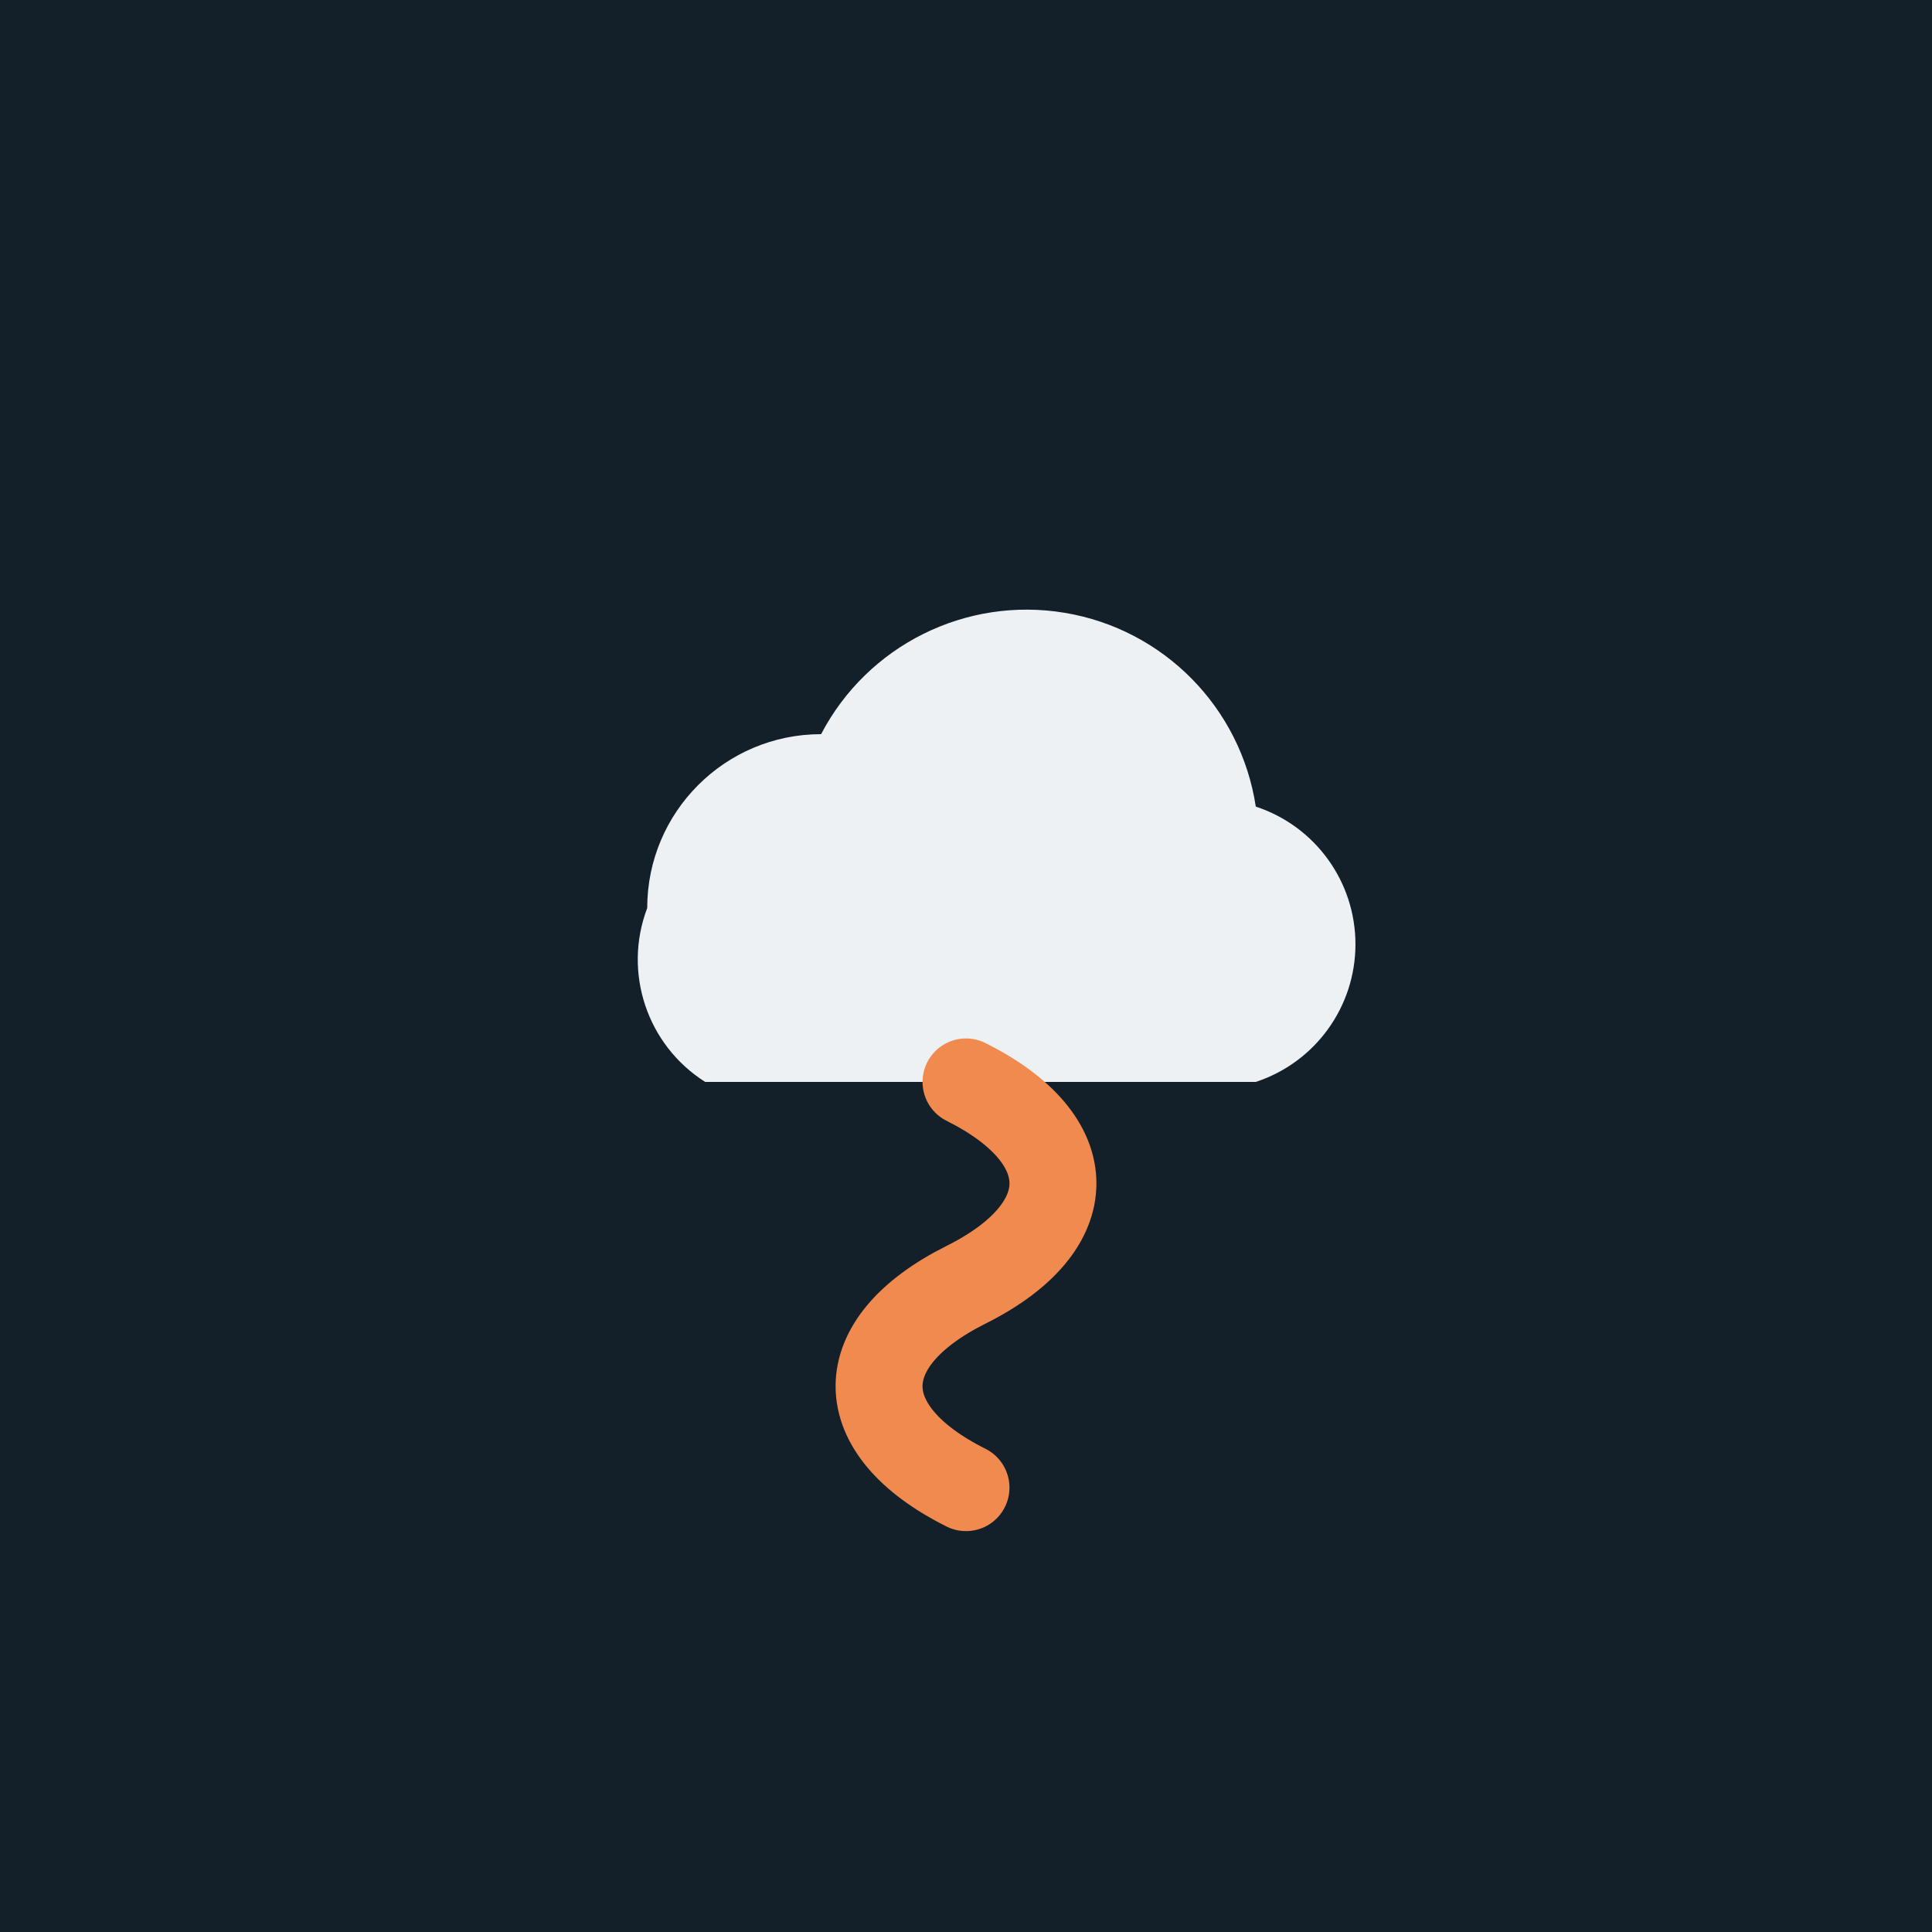
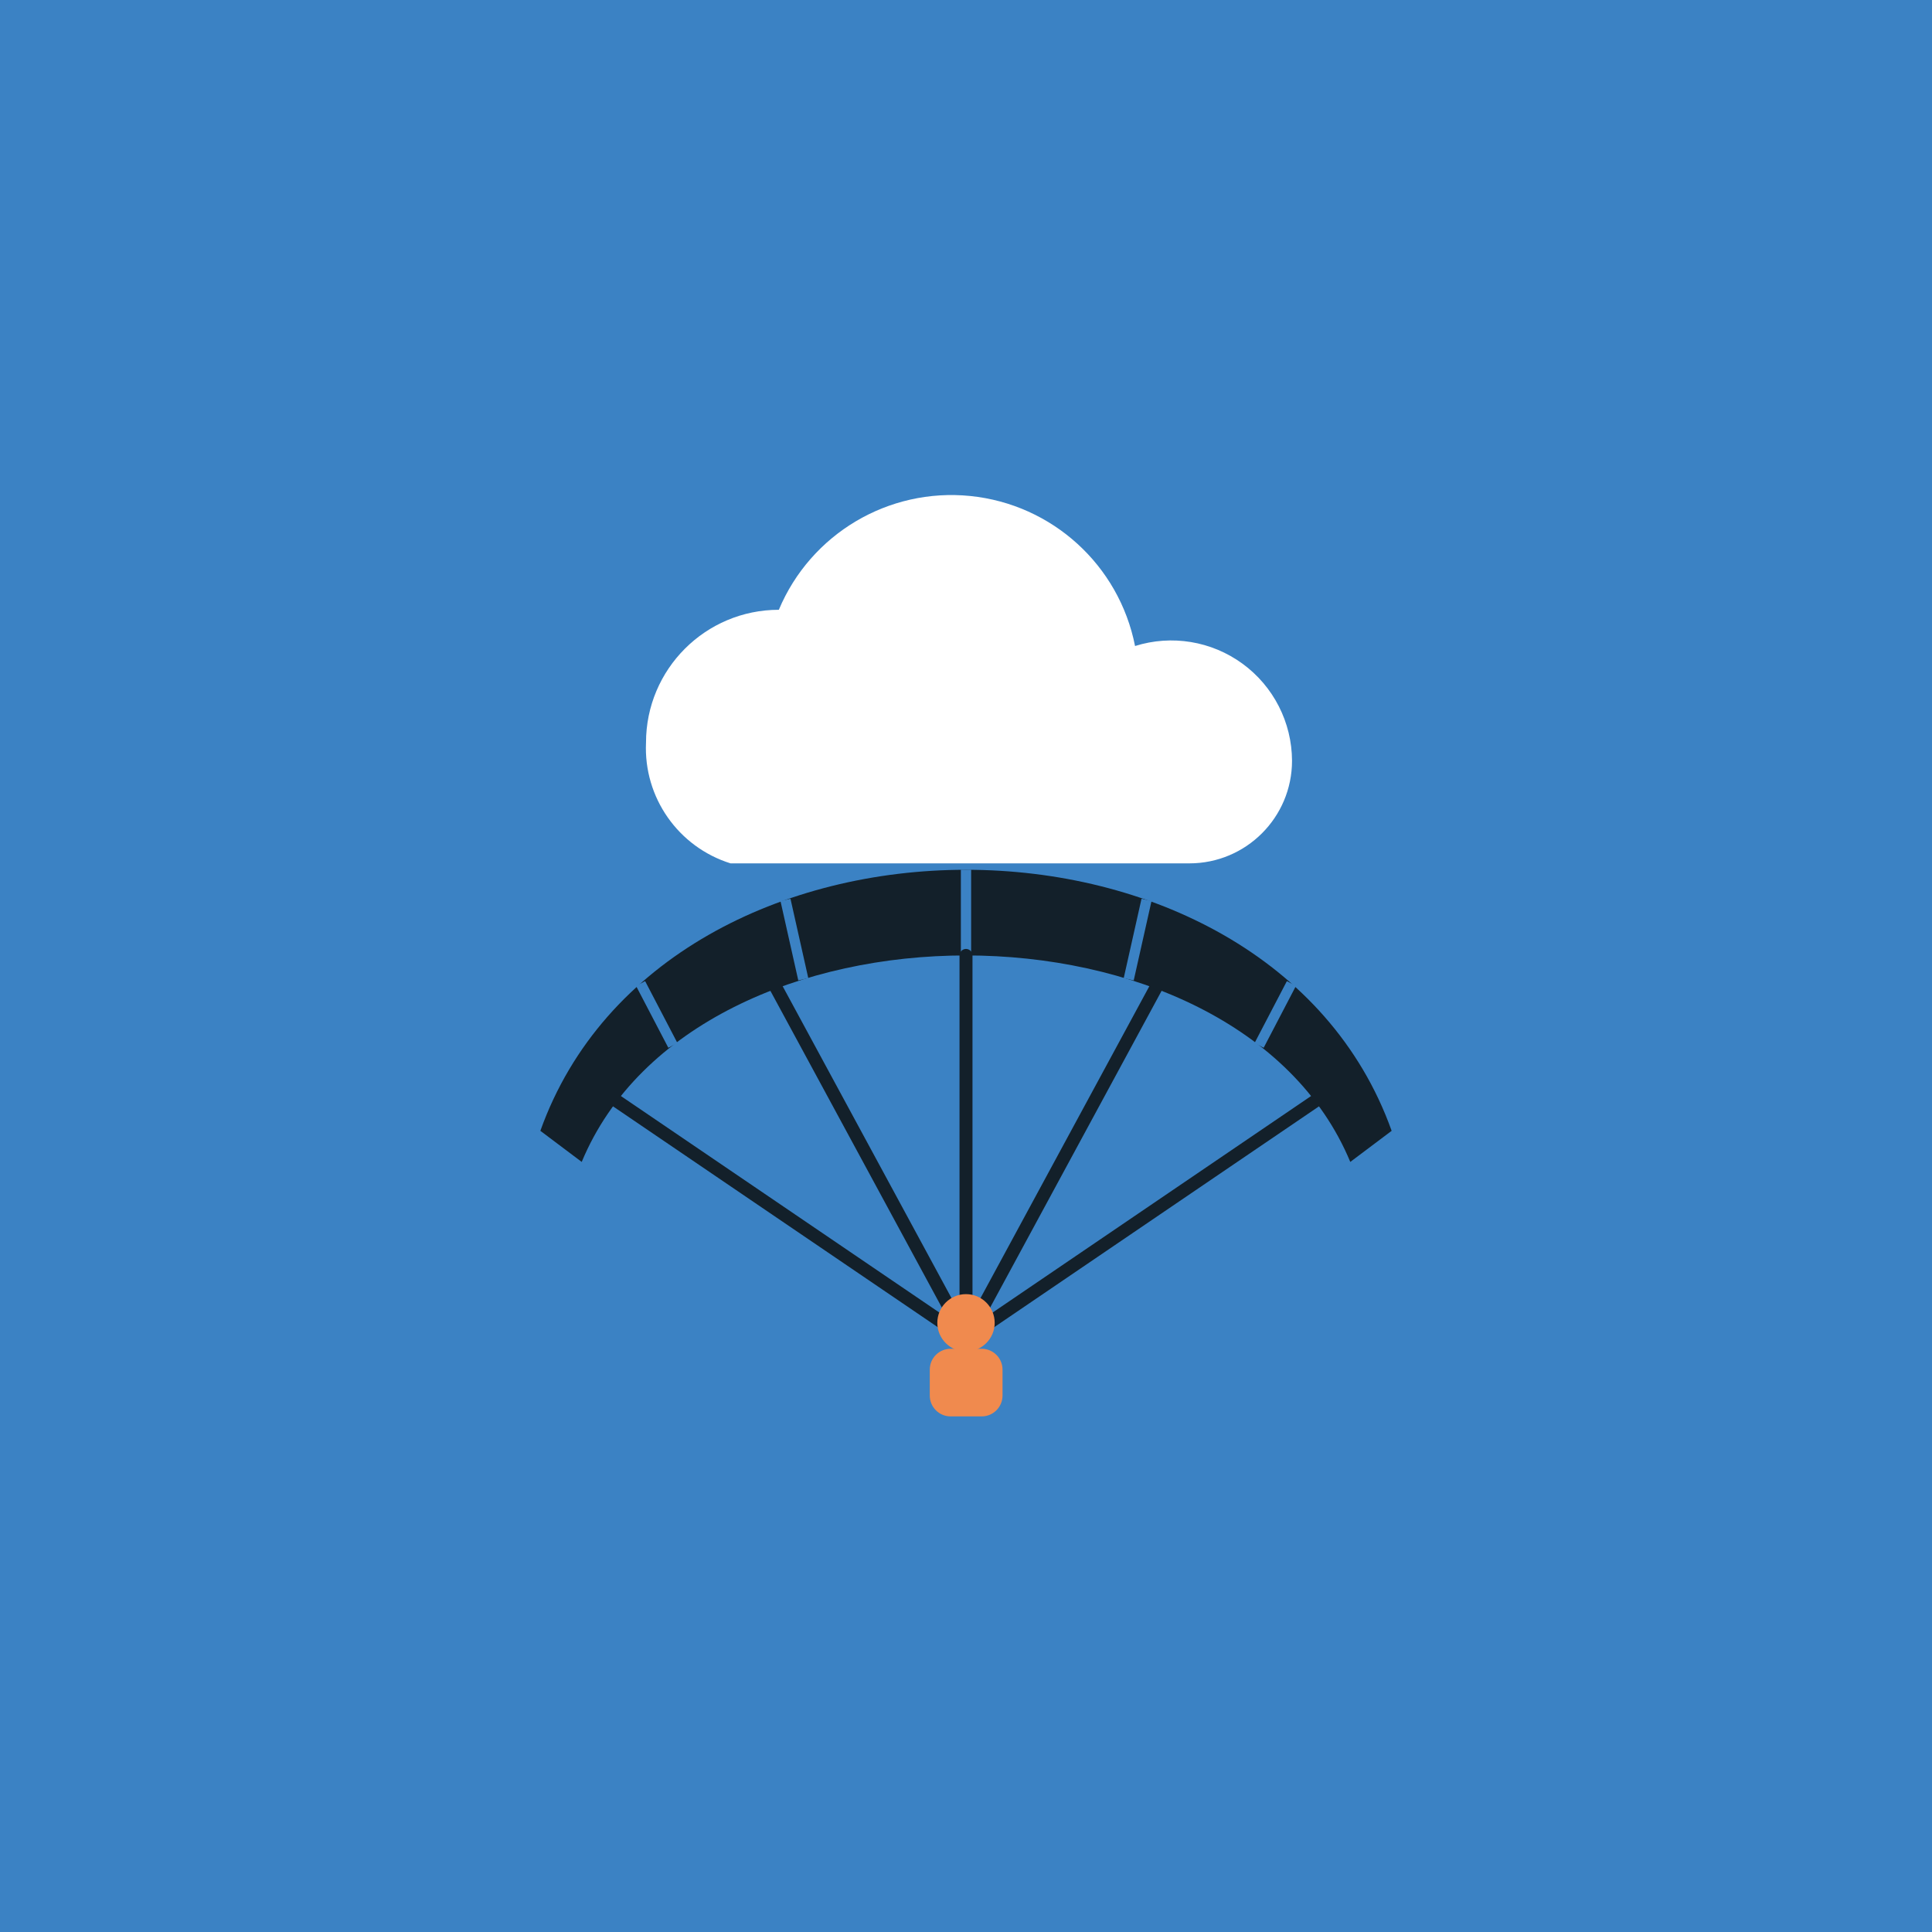
- <svg xmlns="http://www.w3.org/2000/svg" viewBox="0 0 48 48">
-   <rect width="48" height="48" fill="#13202A" />
-   <g transform="translate(24 24) scale(0.72) translate(-24 -24)">
-     <path d="M13 22a6 6 0 0 1 6-6 8 8 0 0 1 15 2.5A5 5 0 0 1 34 28H15a5 5 0 0 1-2-6z" fill="#EDF1F4" />
-     <path d="M24 42c-4-2-4-5 0-7s4-5 0-7" fill="none" stroke="#F08A4E" stroke-width="3" stroke-linecap="round" />
+ <svg xmlns="http://www.w3.org/2000/svg" viewBox="0 0 512 512">
+   <rect width="512" height="512" fill="#3B82C4" />
+   <g transform="translate(256 256) scale(0.8) translate(-256 -256)">
+     <path d="M150 182a44 44 0 0 1 44-44 62 62 0 0 1 118 12 40 40 0 0 1 52 38 34 34 0 0 1-34 34H178a40 40 0 0 1-28-40z" fill="#FFFFFF" />
+     <path d="M115.0 310.6 C156.2 195.3 355.8 195.3 397.0 310.6 L383.3 320.9 C345.4 229.7 166.6 229.7 128.7 320.9 Z" fill="#13202A" />
+     <line x1="148.2" y1="261.8" x2="158.9" y2="282.3" stroke="#3B82C4" stroke-width="3.4" />
+     <line x1="196.2" y1="234.1" x2="202.1" y2="260.4" stroke="#3B82C4" stroke-width="3.4" />
+     <line x1="256.0" y1="224.1" x2="256.0" y2="252.5" stroke="#3B82C4" stroke-width="3.4" />
+     <line x1="315.8" y1="234.1" x2="309.9" y2="260.4" stroke="#3B82C4" stroke-width="3.4" />
+     <line x1="363.8" y1="261.8" x2="353.1" y2="282.3" stroke="#3B82C4" stroke-width="3.4" />
+     <line x1="371.6" y1="300.8" x2="256.0" y2="379.4" stroke="#13202A" stroke-width="4.3" stroke-linecap="round" />
+     <line x1="318.8" y1="263.4" x2="256.0" y2="379.4" stroke="#13202A" stroke-width="4.3" stroke-linecap="round" />
+     <line x1="256.0" y1="252.5" x2="256.0" y2="379.4" stroke="#13202A" stroke-width="4.3" stroke-linecap="round" />
+     <line x1="193.2" y1="263.4" x2="256.0" y2="379.4" stroke="#13202A" stroke-width="4.3" stroke-linecap="round" />
+     <line x1="140.4" y1="300.8" x2="256.0" y2="379.4" stroke="#13202A" stroke-width="4.3" stroke-linecap="round" />
+     <circle cx="256.0" cy="374.2" r="9.5" fill="#F08A4E" />
+     <rect x="244.0" y="382.8" width="24.1" height="22.4" rx="6.9" fill="#F08A4E" />
  </g>
</svg>
